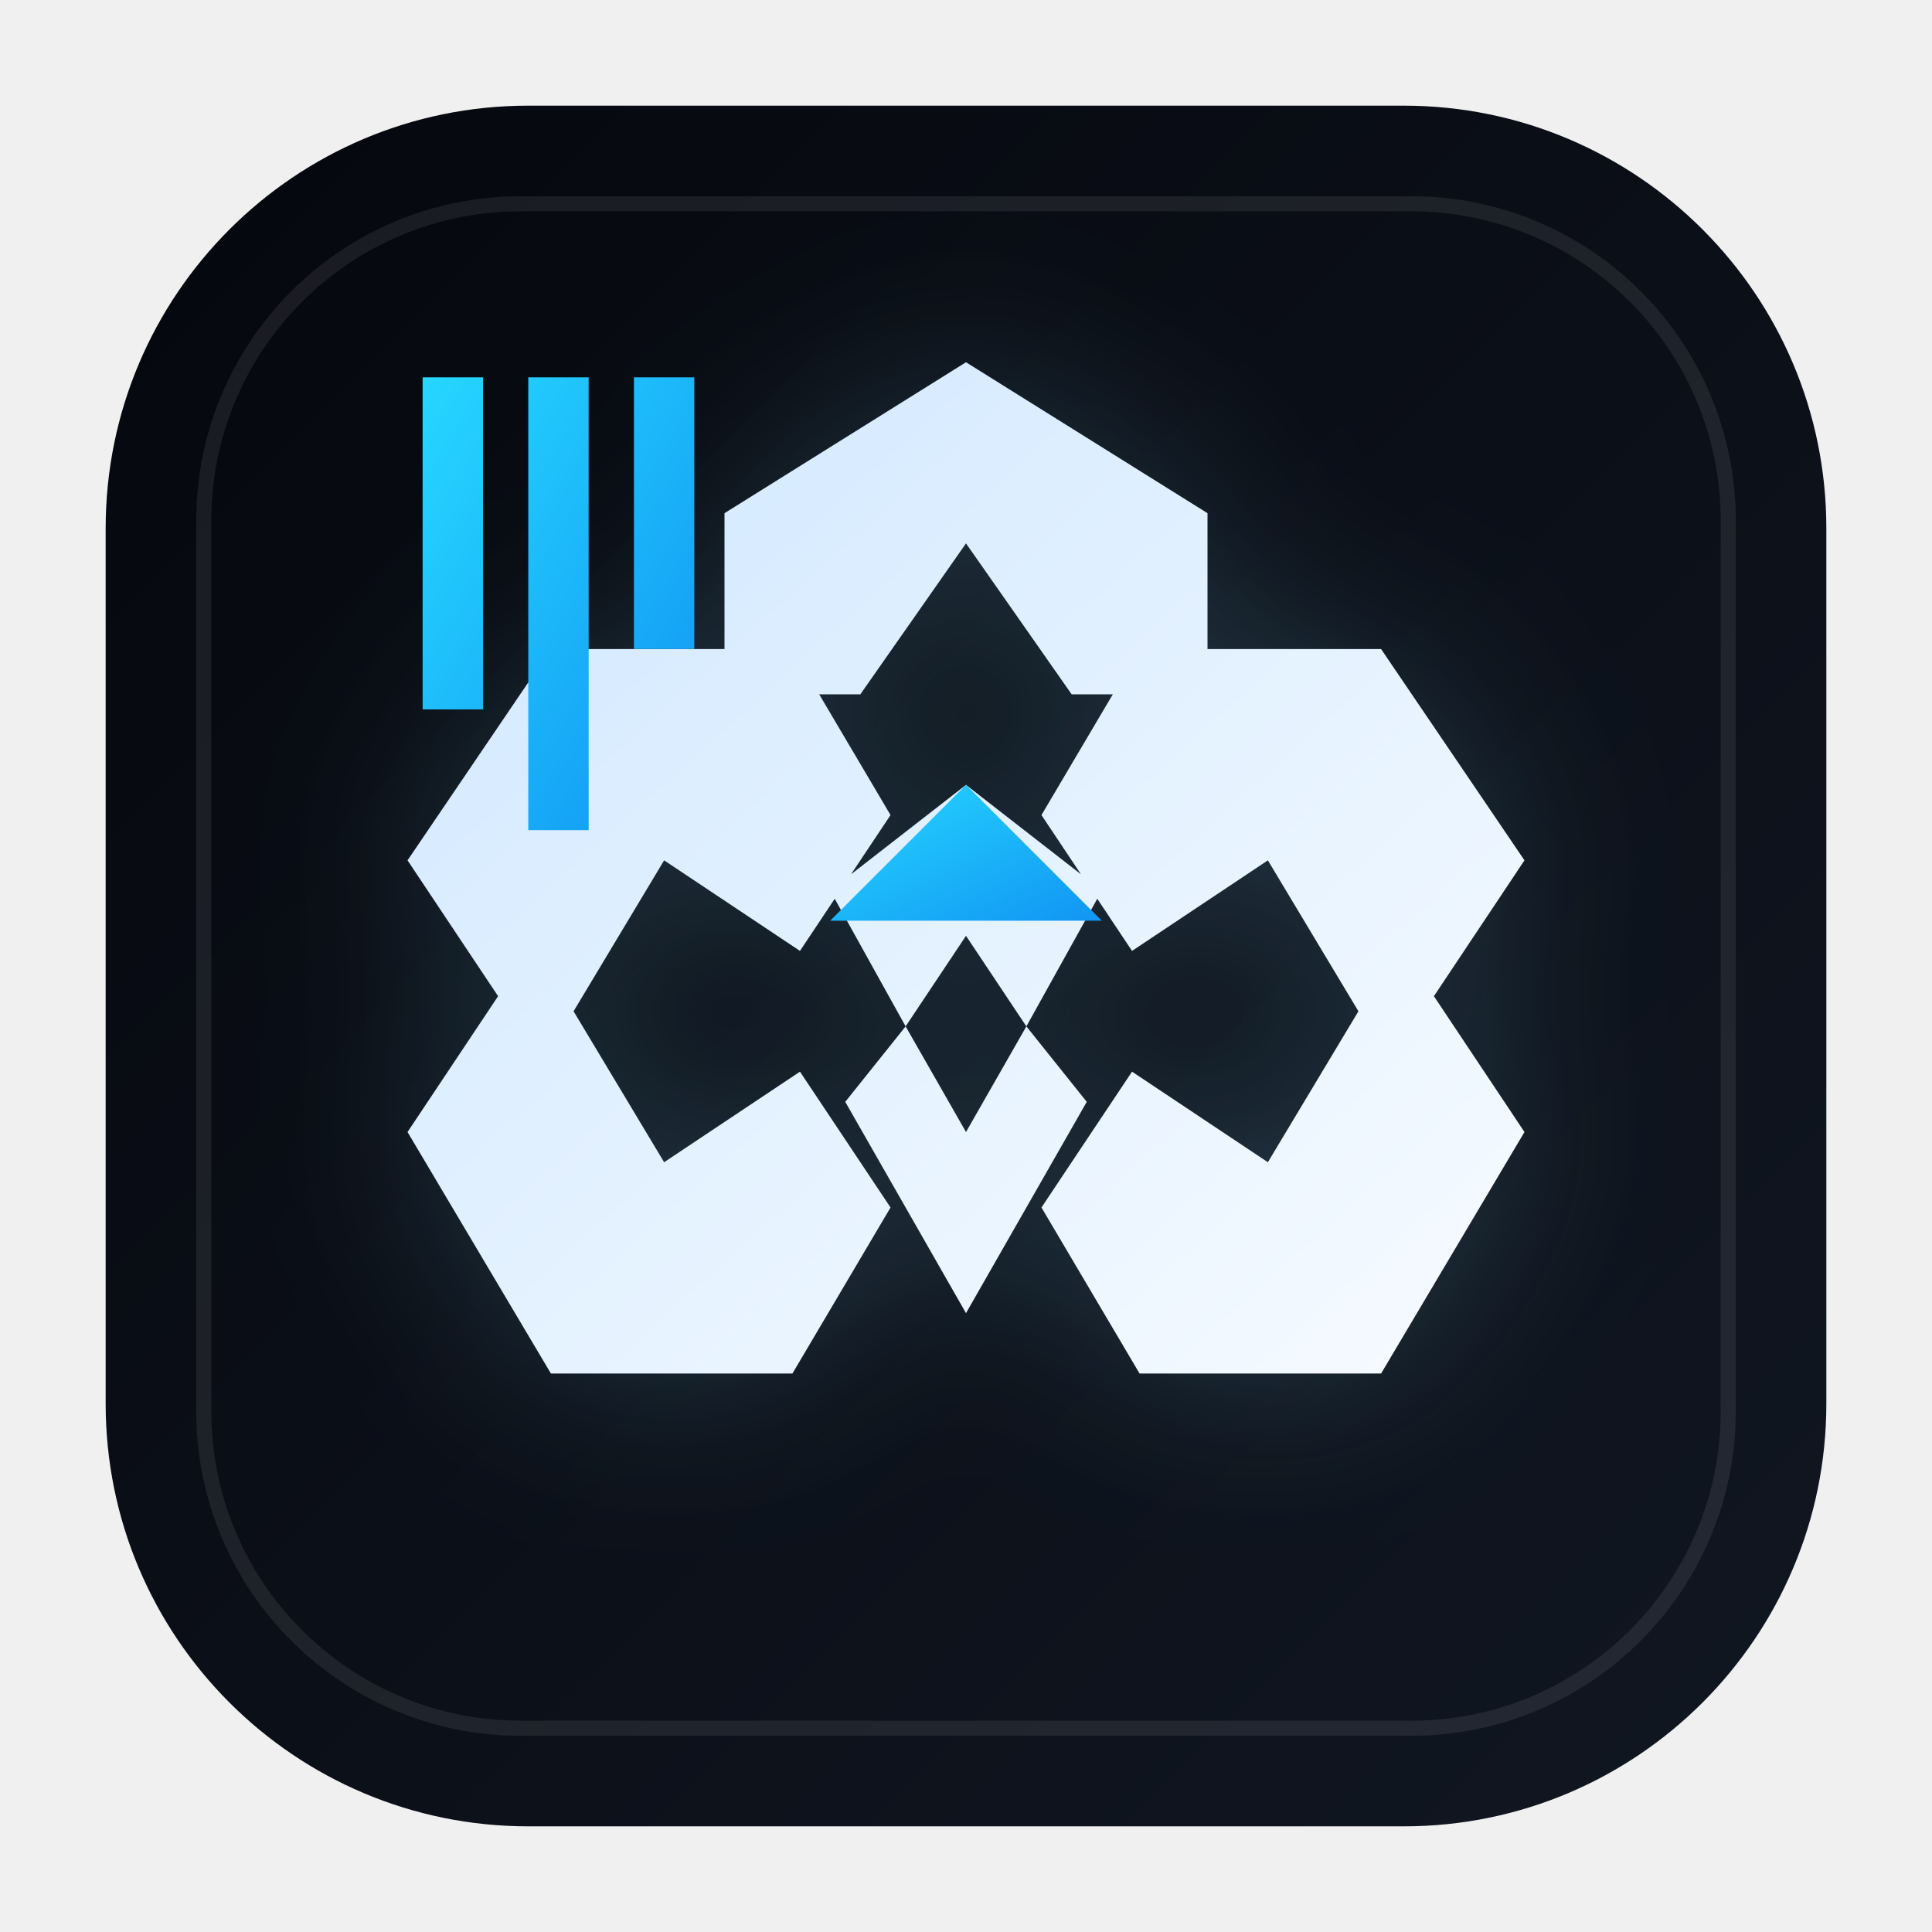
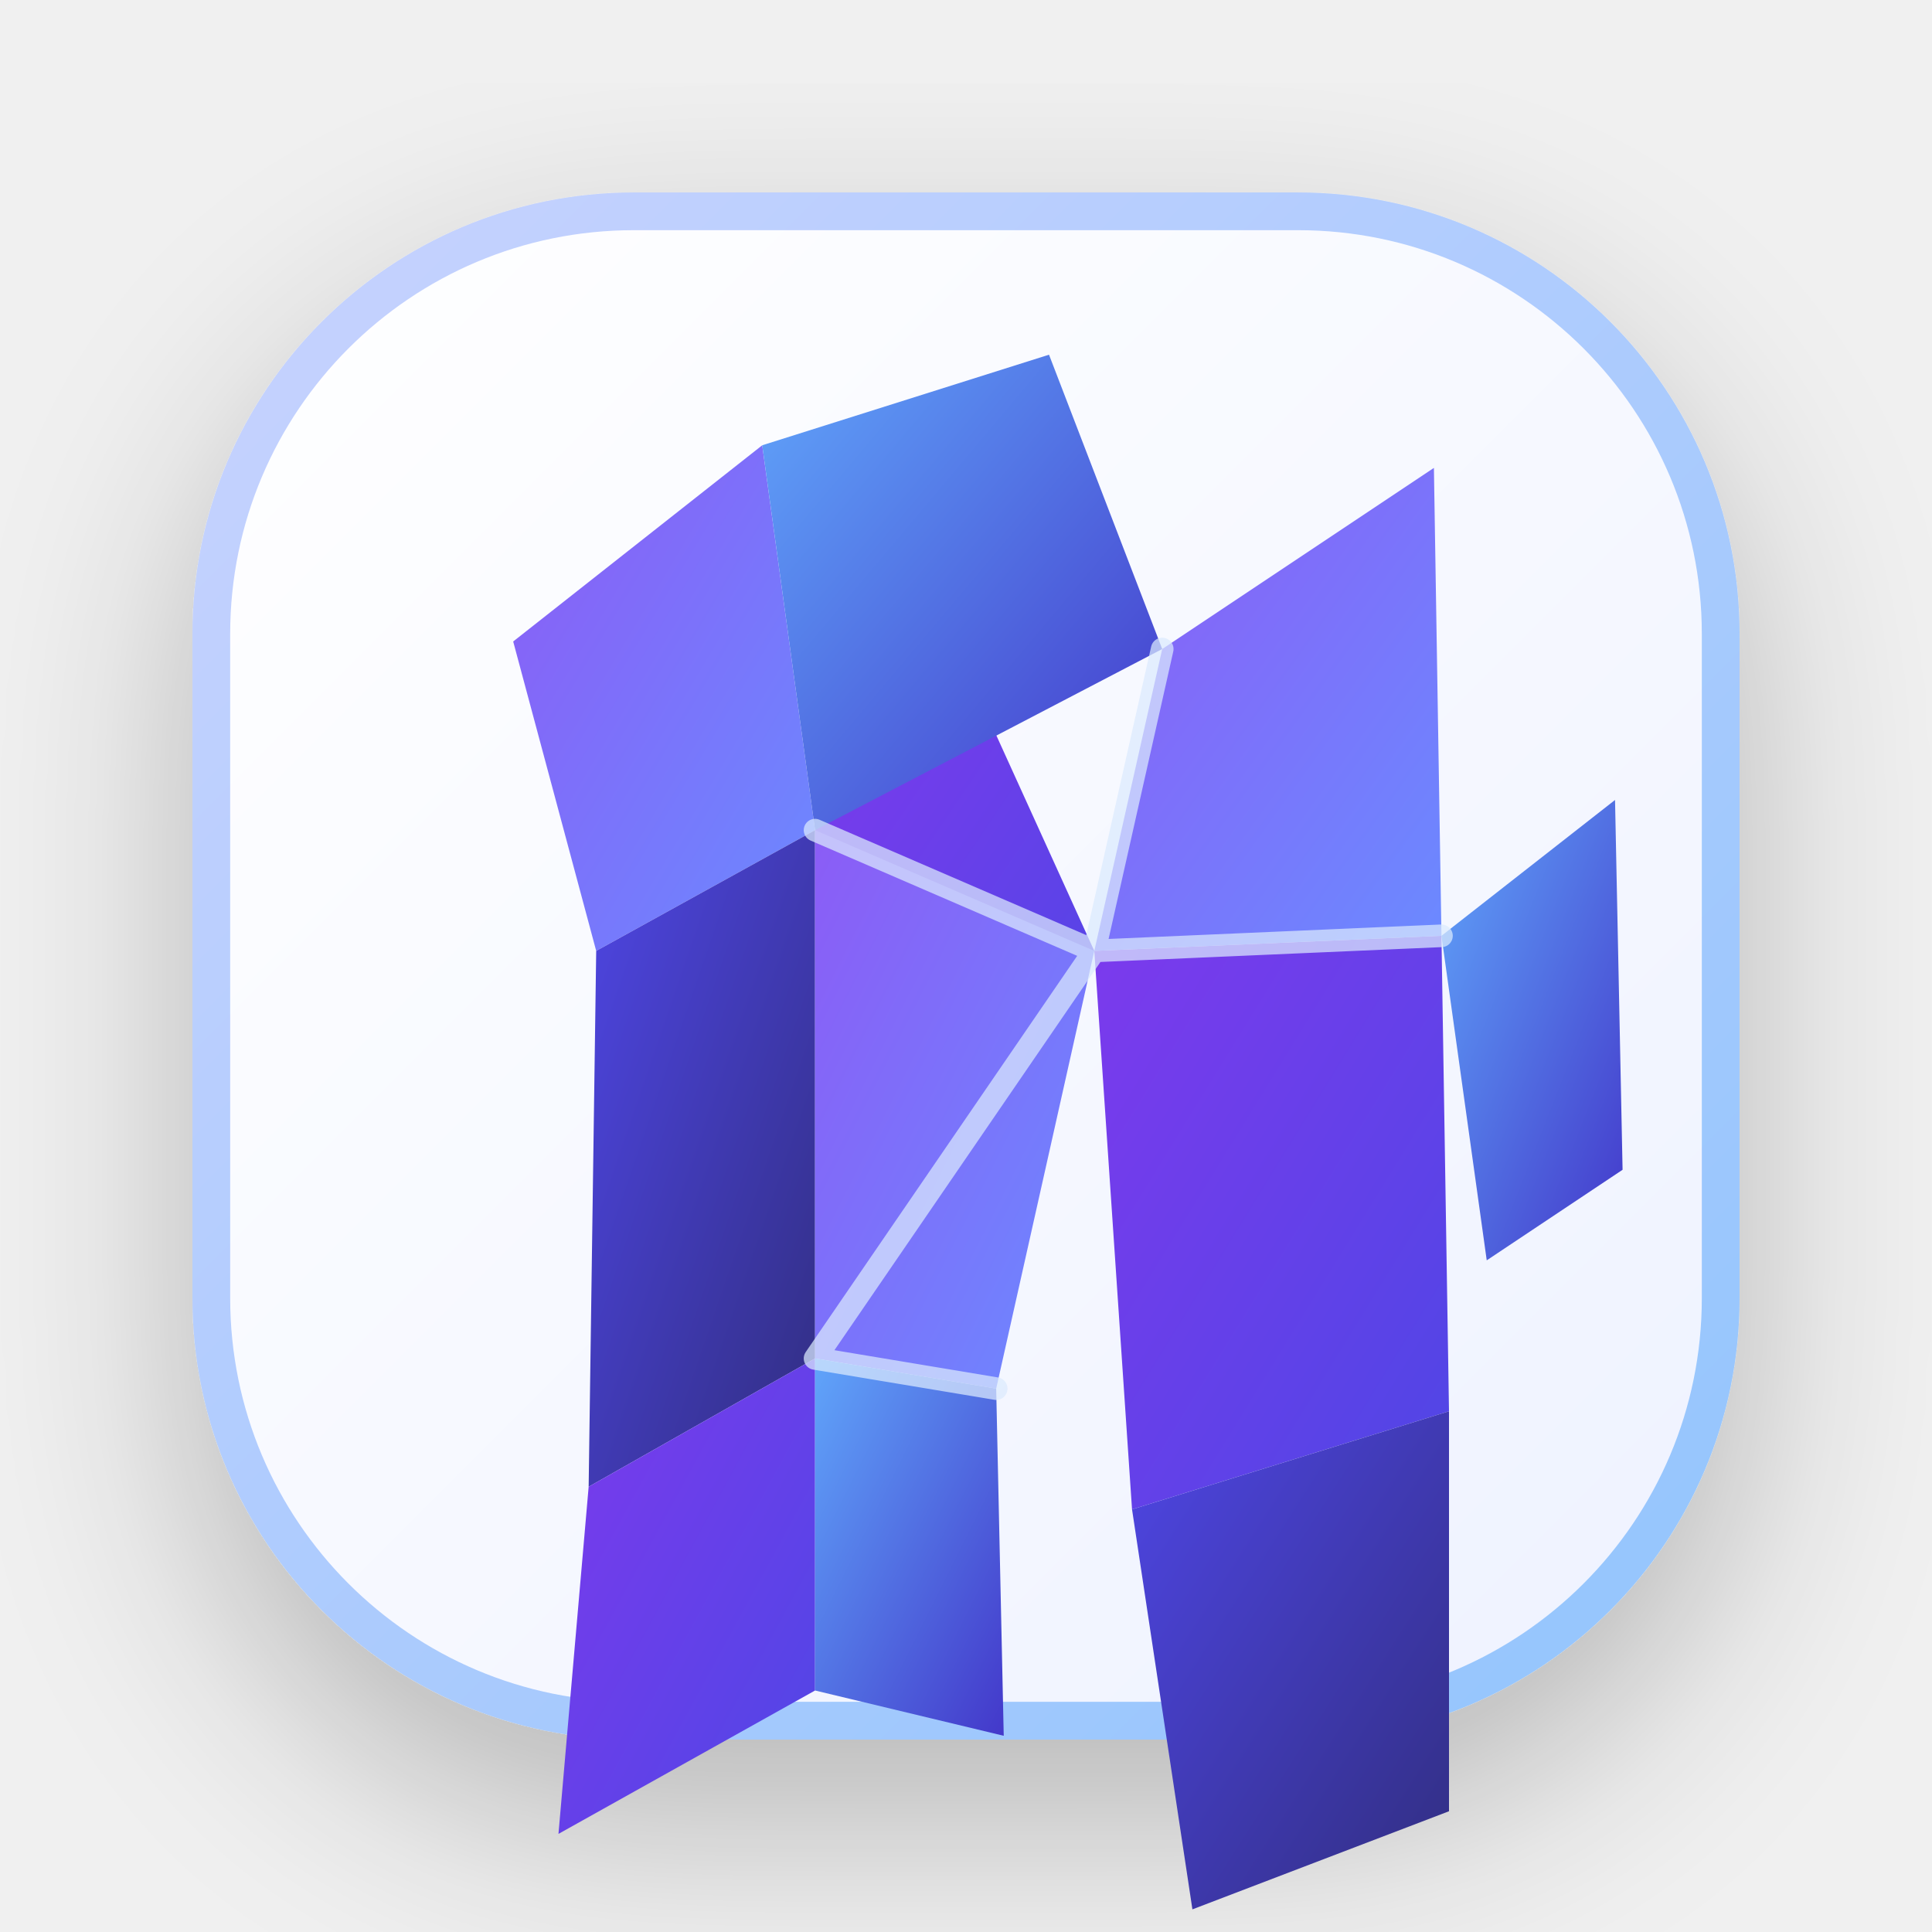
- <svg xmlns="http://www.w3.org/2000/svg" width="256" height="256" viewBox="0 0 256 256" role="img" aria-labelledby="title desc">
+ <svg xmlns="http://www.w3.org/2000/svg" width="512" height="512" viewBox="0 0 512 512" role="img" aria-labelledby="title desc">
  <defs>
-     <linearGradient id="shell" x1="0%" y1="0%" x2="100%" y2="100%">
-       <stop offset="0%" stop-color="#05070d" />
-       <stop offset="100%" stop-color="#111722" />
+     <linearGradient id="tileFill" x1="0%" y1="0%" x2="100%" y2="100%">
+       <stop offset="0%" stop-color="#ffffff" />
+       <stop offset="100%" stop-color="#eef2ff" />
    </linearGradient>
-     <linearGradient id="line" x1="0%" y1="0%" x2="100%" y2="100%">
-       <stop offset="0%" stop-color="#cfe7ff" />
-       <stop offset="100%" stop-color="#f7fbff" />
+     <linearGradient id="tileEdge" x1="0%" y1="0%" x2="100%" y2="100%">
+       <stop offset="0%" stop-color="#c7d2fe" />
+       <stop offset="100%" stop-color="#93c5fd" />
    </linearGradient>
-     <linearGradient id="accent" x1="0%" y1="0%" x2="100%" y2="100%">
-       <stop offset="0%" stop-color="#26d7ff" />
-       <stop offset="100%" stop-color="#1195f3" />
+     <linearGradient id="facetA" x1="0%" y1="0%" x2="100%" y2="100%">
+       <stop offset="0%" stop-color="#8b5cf6" />
+       <stop offset="100%" stop-color="#6b8aff" />
    </linearGradient>
-     <filter id="glow" x="-40%" y="-40%" width="180%" height="180%">
-       <feDropShadow dx="0" dy="0" stdDeviation="12" flood-color="#86dfff" flood-opacity=".18" />
+     <linearGradient id="facetB" x1="0%" y1="0%" x2="100%" y2="100%">
+       <stop offset="0%" stop-color="#7c3aed" />
+       <stop offset="100%" stop-color="#4f46e5" />
+     </linearGradient>
+     <linearGradient id="facetC" x1="0%" y1="0%" x2="100%" y2="100%">
+       <stop offset="0%" stop-color="#60a5fa" />
+       <stop offset="100%" stop-color="#4338ca" />
+     </linearGradient>
+     <linearGradient id="facetD" x1="0%" y1="0%" x2="100%" y2="100%">
+       <stop offset="0%" stop-color="#4f46e5" />
+       <stop offset="100%" stop-color="#312e81" />
+     </linearGradient>
+     <filter id="tileShadow" x="-20%" y="-20%" width="140%" height="140%">
+       <feDropShadow dx="0" dy="22" stdDeviation="28" flood-color="#020617" flood-opacity=".24" />
    </filter>
  </defs>
-   <rect x="14" y="14" width="228" height="228" rx="56" fill="url(#shell)" />
-   <rect x="27" y="27" width="202" height="202" rx="42" fill="none" stroke="#ffffff" stroke-opacity=".08" stroke-width="2" />
-   <path d="M128 48 160 68 160 92 142 92 128 72 114 92 96 92 96 68Z        M73 86 105 86 118 108 106 126 88 114 76 134 88 154 106 142 118 160 105 182 73 182 54 150 66 132 54 114Z        M183 86 202 114 190 132 202 150 183 182 151 182 138 160 150 142 168 154 180 134 168 114 150 126 138 108 151 86Z        M110 118 128 104 146 118 136 136 128 124 120 136Z        M112 146 128 174 144 146 136 136 128 150 120 136Z" fill="url(#line)" filter="url(#glow)" />
-   <path d="M128 104 146 122 110 122Z" fill="url(#accent)" />
-   <path d="M56 50h8v44h-8zm14 0h8v60h-8zm14 0h8v36h-8z" fill="url(#accent)" />
+   <rect x="56" y="56" width="400" height="400" rx="112" fill="url(#tileFill)" stroke="url(#tileEdge)" stroke-width="10" filter="url(#tileShadow)" />
+   <g transform="translate(96 76)">
+     <polygon points="40,94 106,42 120,144 62,176" fill="url(#facetA)" />
+     <polygon points="120,144 164,110 194,176 142,220" fill="url(#facetB)" />
+     <polygon points="106,42 182,18 212,96 120,144" fill="url(#facetC)" />
+     <polygon points="212,96 284,48 286,172 194,176" fill="url(#facetA)" />
+     <polygon points="62,176 120,144 120,284 60,318" fill="url(#facetD)" />
+     <polygon points="120,144 194,176 168,292 120,284" fill="url(#facetA)" />
+     <polygon points="194,176 286,172 288,298 204,324" fill="url(#facetB)" />
+     <polygon points="60,318 120,284 120,372 52,410" fill="url(#facetB)" />
+     <polygon points="120,284 168,292 170,384 120,372" fill="url(#facetC)" />
+     <polygon points="204,324 288,298 288,404 220,430" fill="url(#facetD)" />
+     <polygon points="286,172 332,136 334,234 298,258" fill="url(#facetC)" />
+     <path d="M120 144L194 176M120 284L194 176M120 284L168 292M212 96L194 176M286 172L194 176" fill="none" stroke="#dbeafe" stroke-opacity=".72" stroke-width="6" stroke-linecap="round" />
+   </g>
</svg>
